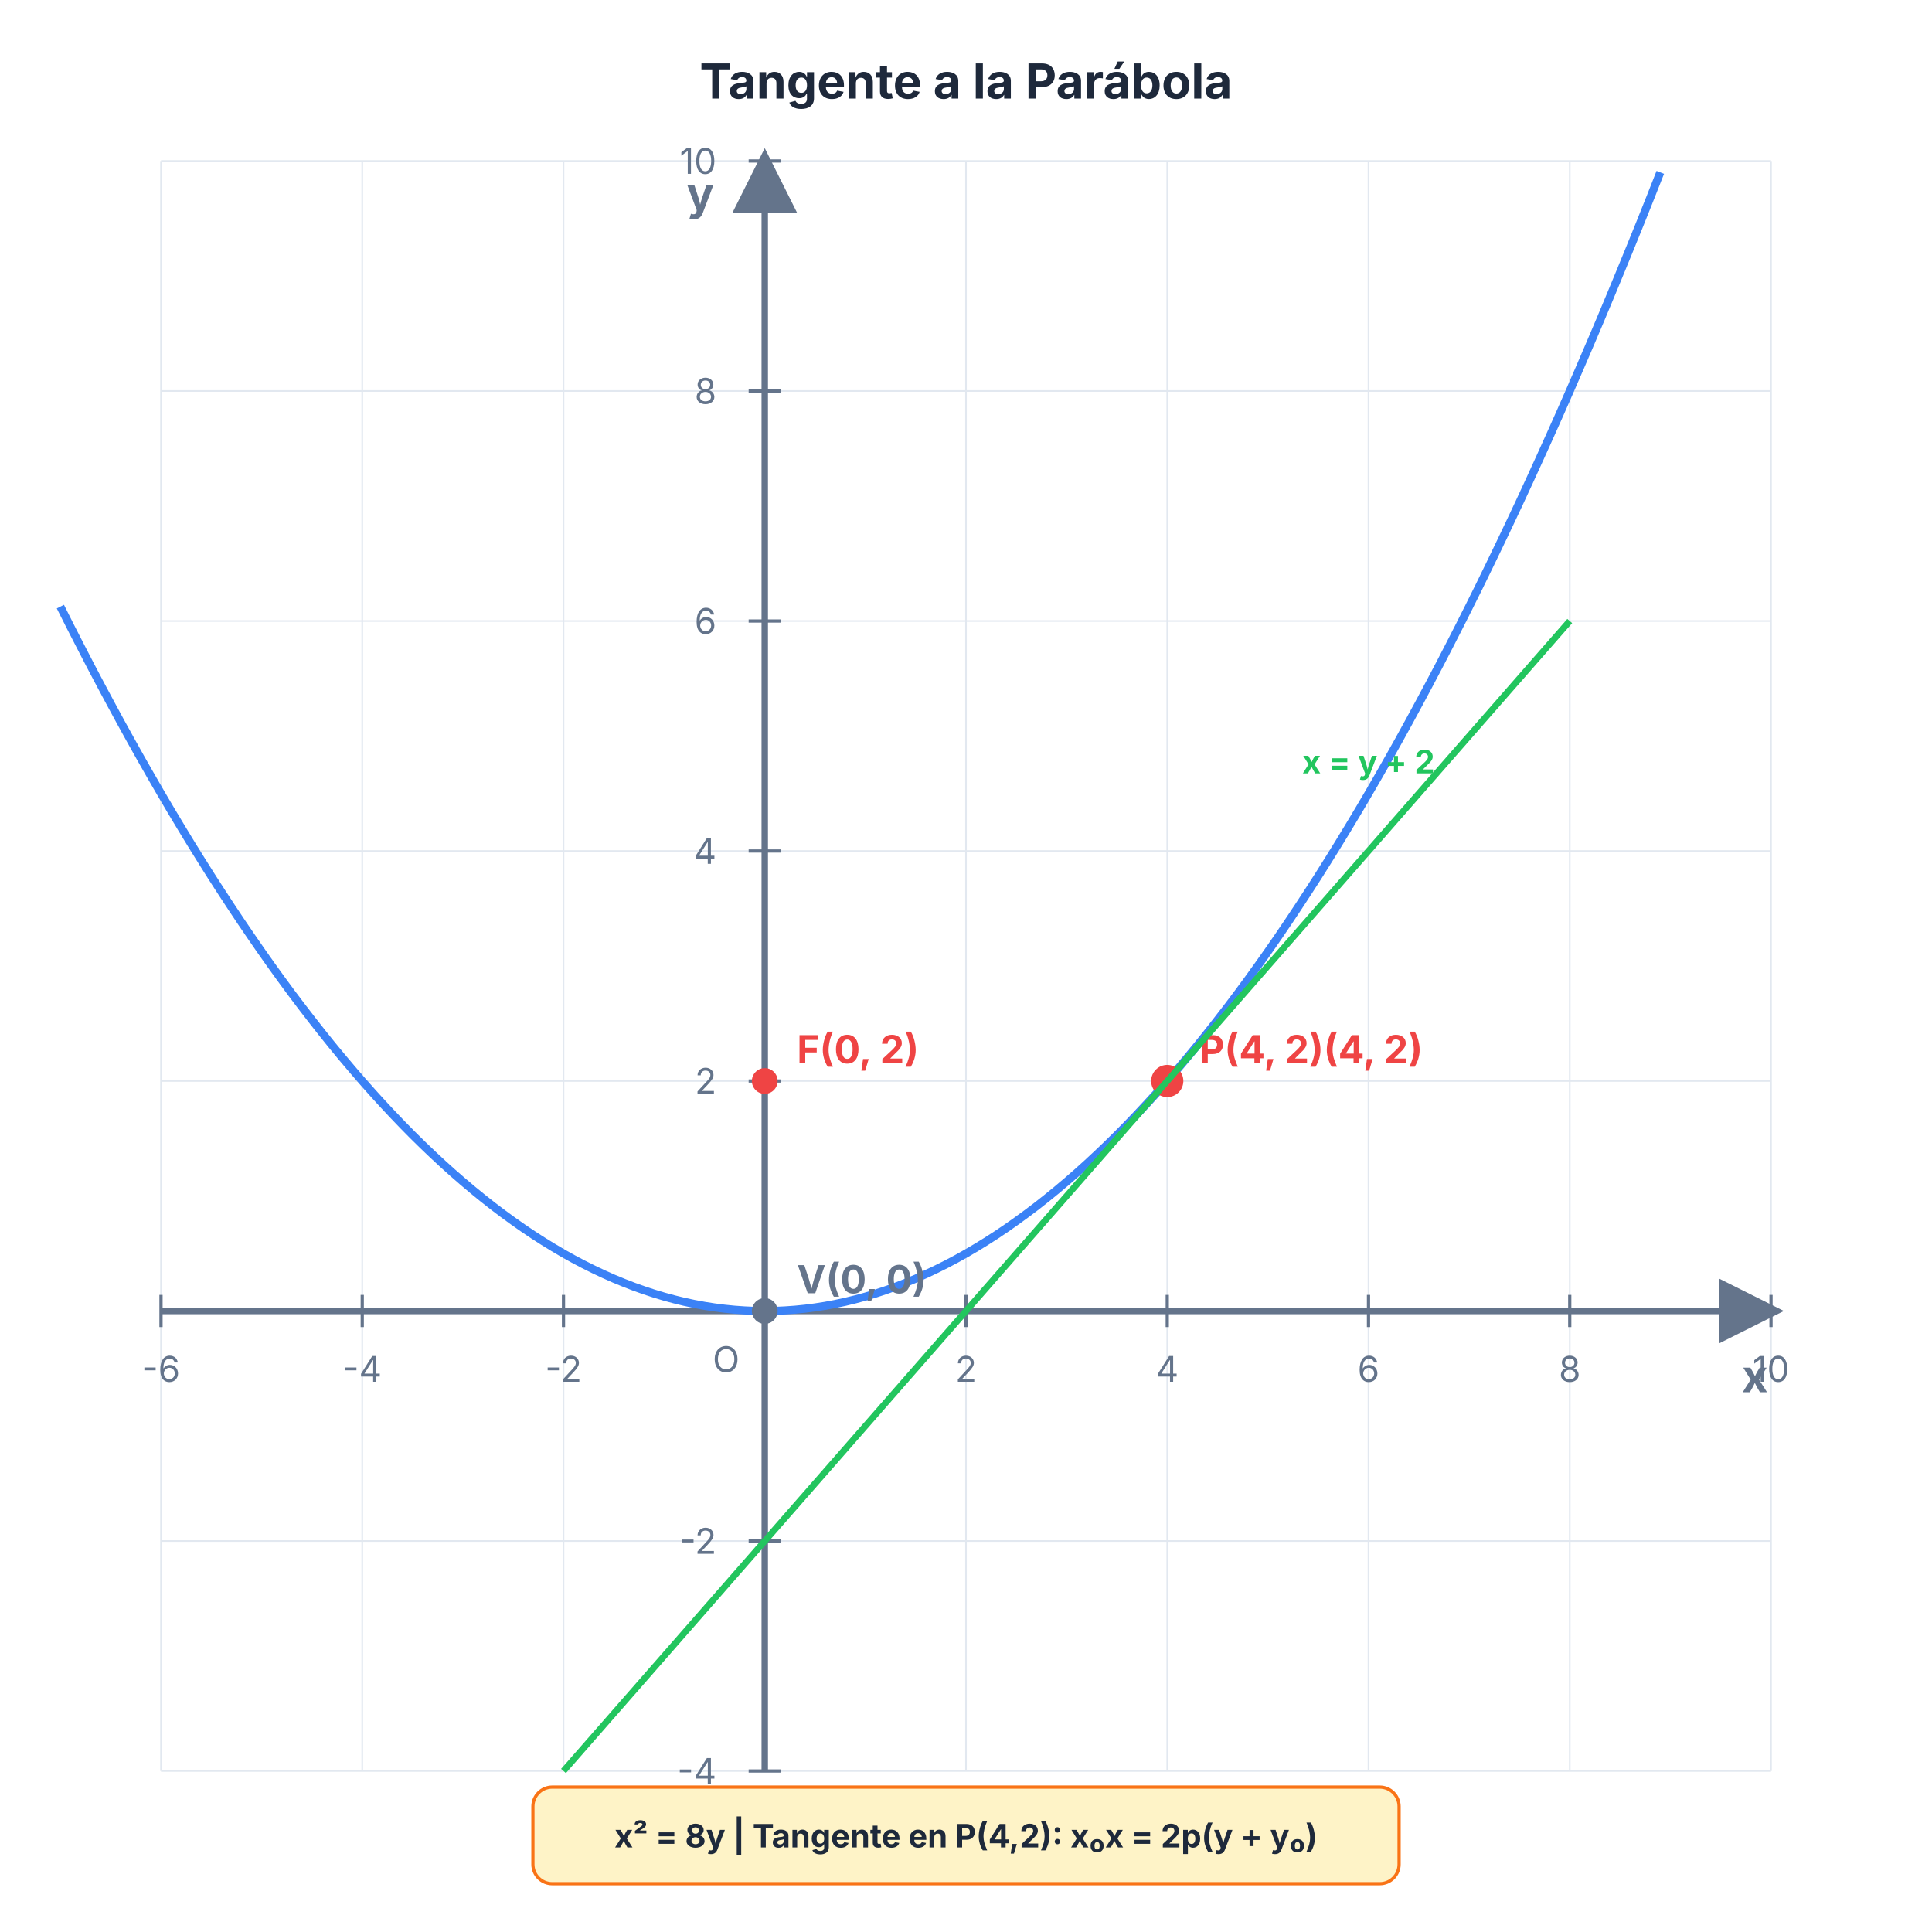
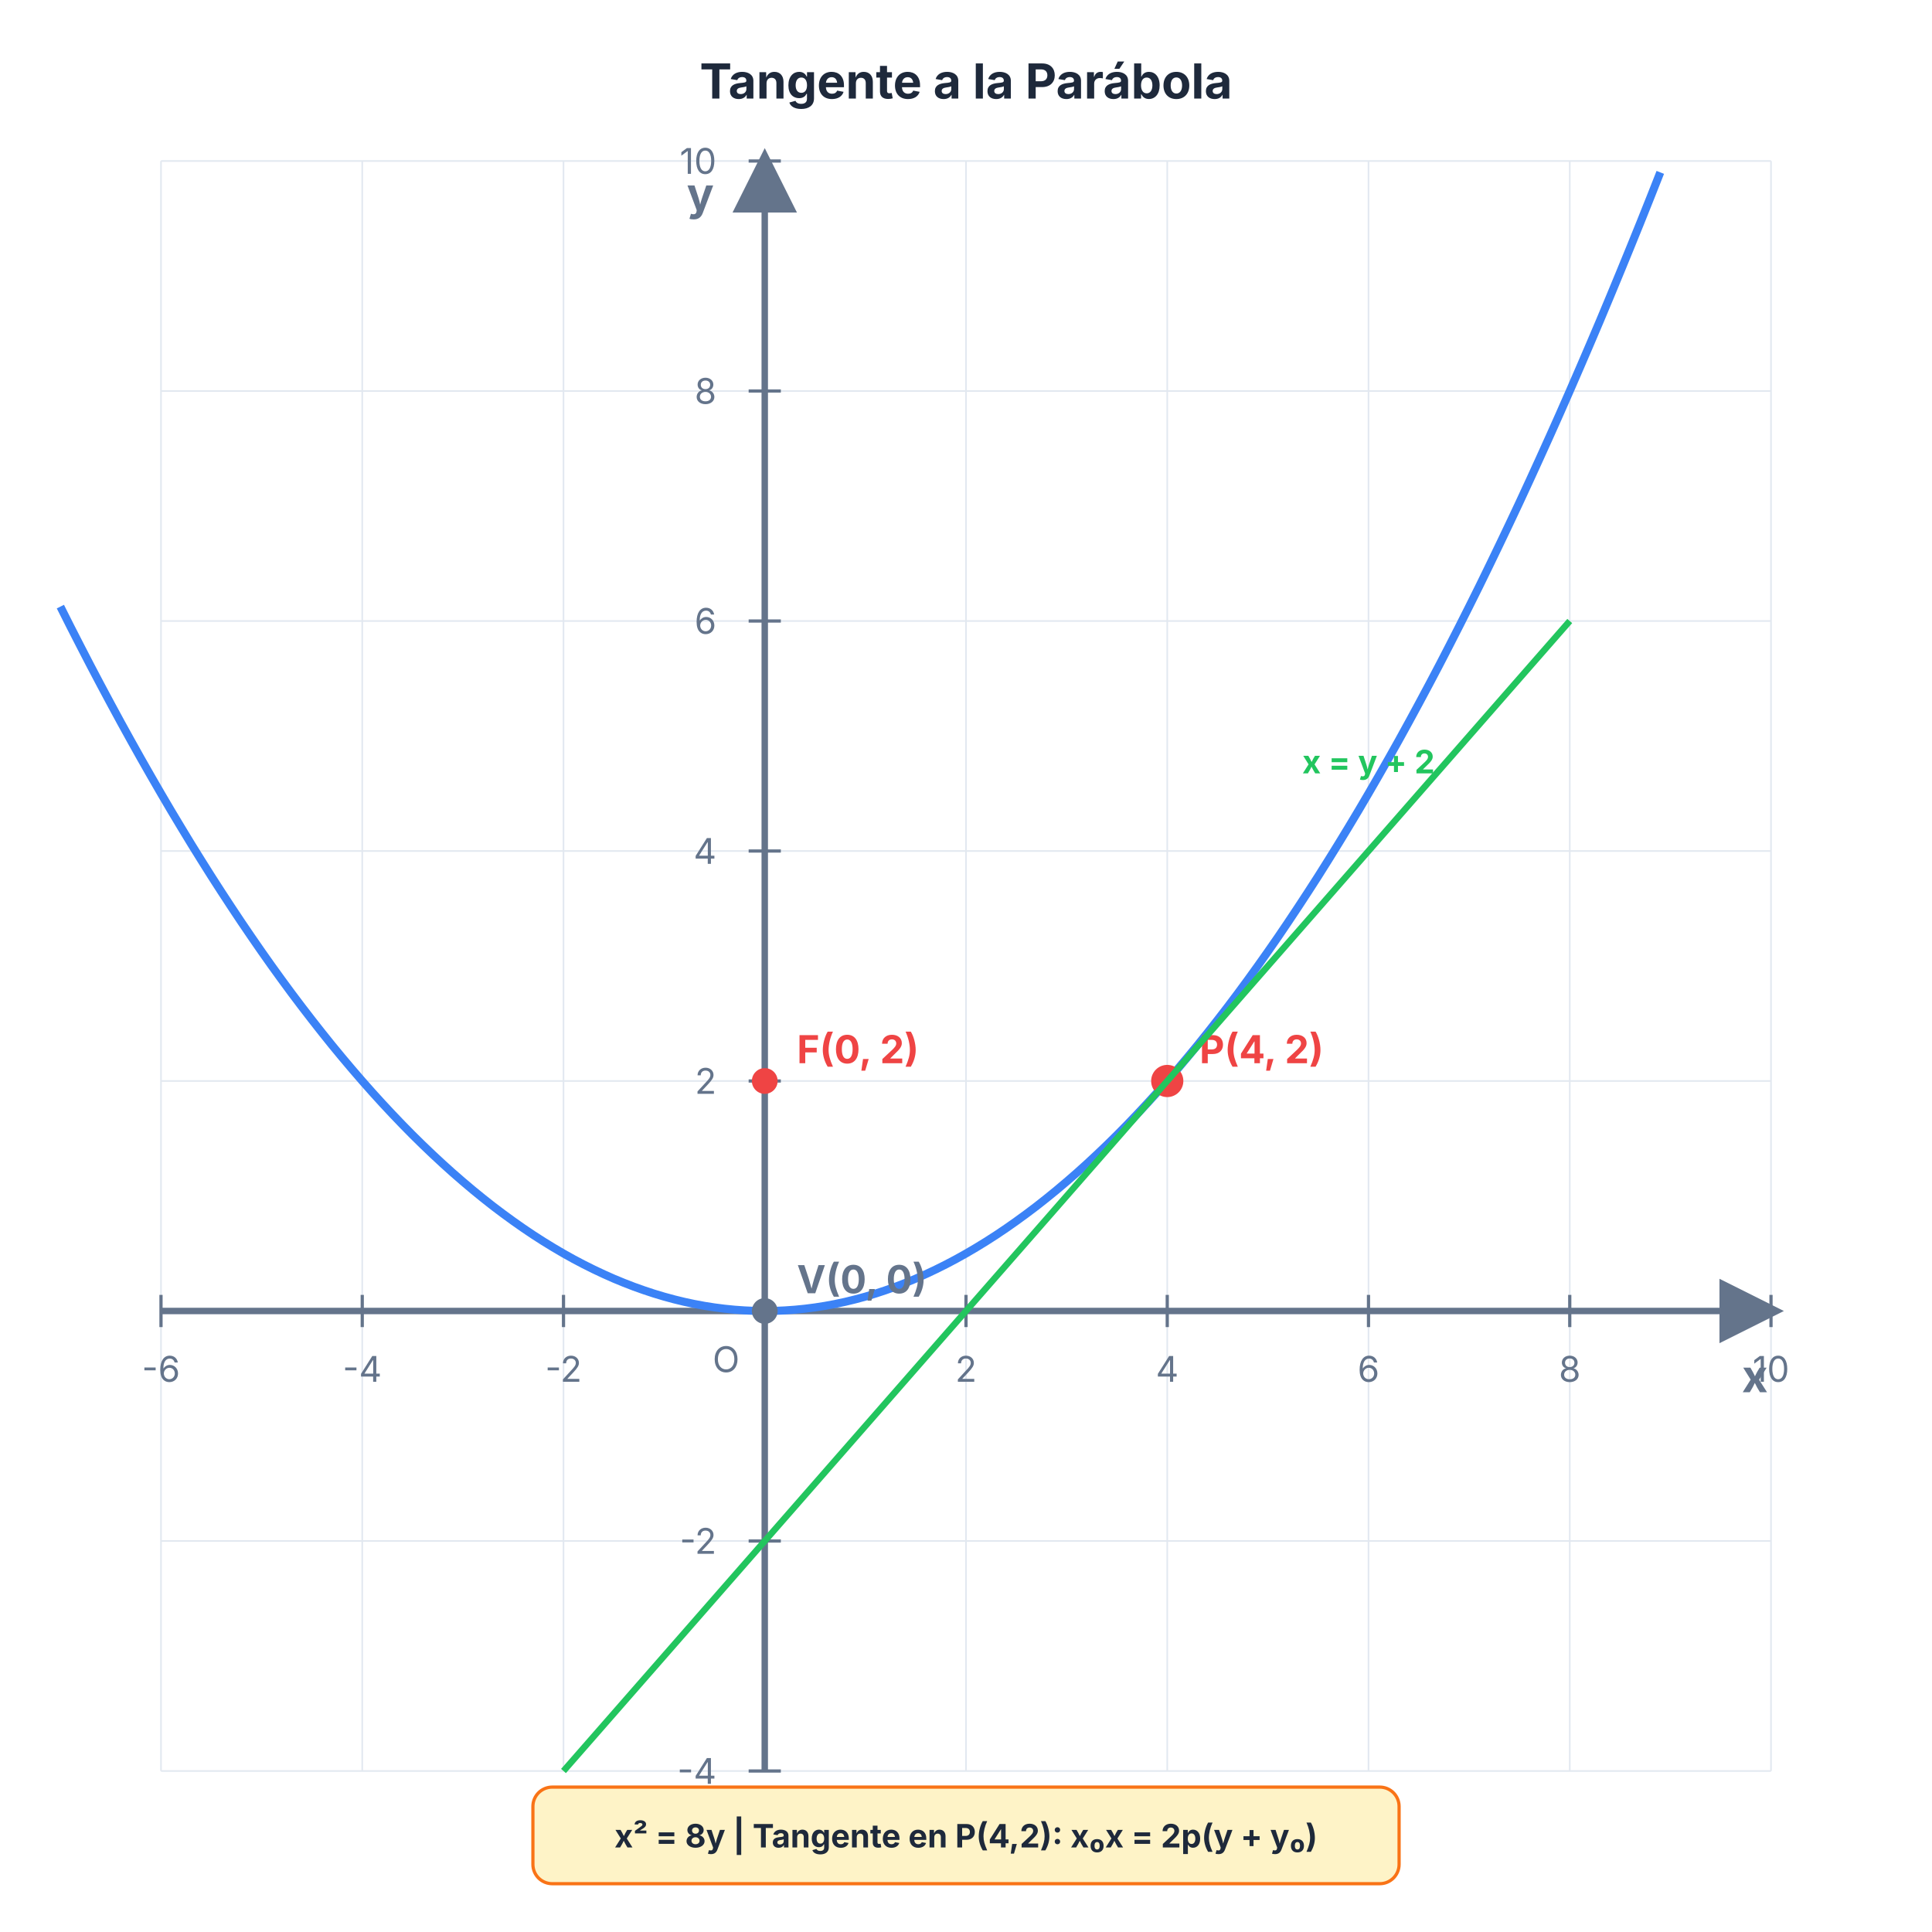
<svg xmlns="http://www.w3.org/2000/svg" viewBox="0 0 600 600">
  <defs>
    <marker id="arrow-64748b" markerWidth="10" markerHeight="10" refX="8" refY="5.0" orient="auto">
      <polygon points="0,0 10,5.0 0,10" fill="#64748b" />
    </marker>
  </defs>
  <rect x="0.00" y="0.00" width="600.00" height="600.00" fill="#ffffff" stroke="none" stroke-width="0" rx="0" />
  <text x="300.00" y="25.00" font-family="Inter, sans-serif" font-size="15" font-weight="bold" fill="#1e293b" text-anchor="middle" dominant-baseline="middle">Tangente a la Parábola</text>
  <line x1="50.00" y1="550.00" x2="50.00" y2="50.00" stroke="#e2e8f0" stroke-width="0.5" />
  <line x1="112.50" y1="550.00" x2="112.50" y2="50.00" stroke="#e2e8f0" stroke-width="0.5" />
  <line x1="175.00" y1="550.00" x2="175.00" y2="50.00" stroke="#e2e8f0" stroke-width="0.5" />
  <line x1="300.00" y1="550.00" x2="300.00" y2="50.00" stroke="#e2e8f0" stroke-width="0.5" />
  <line x1="362.50" y1="550.00" x2="362.50" y2="50.00" stroke="#e2e8f0" stroke-width="0.5" />
  <line x1="425.00" y1="550.00" x2="425.00" y2="50.00" stroke="#e2e8f0" stroke-width="0.5" />
  <line x1="487.50" y1="550.00" x2="487.50" y2="50.00" stroke="#e2e8f0" stroke-width="0.5" />
  <line x1="550.00" y1="550.00" x2="550.00" y2="50.00" stroke="#e2e8f0" stroke-width="0.5" />
  <line x1="50.00" y1="550.00" x2="550.00" y2="550.00" stroke="#e2e8f0" stroke-width="0.5" />
  <line x1="50.00" y1="478.57" x2="550.00" y2="478.57" stroke="#e2e8f0" stroke-width="0.5" />
  <line x1="50.00" y1="335.71" x2="550.00" y2="335.71" stroke="#e2e8f0" stroke-width="0.5" />
  <line x1="50.00" y1="264.29" x2="550.00" y2="264.29" stroke="#e2e8f0" stroke-width="0.5" />
  <line x1="50.00" y1="192.86" x2="550.00" y2="192.86" stroke="#e2e8f0" stroke-width="0.5" />
  <line x1="50.00" y1="121.43" x2="550.00" y2="121.43" stroke="#e2e8f0" stroke-width="0.5" />
  <line x1="50.00" y1="50.00" x2="550.00" y2="50.00" stroke="#e2e8f0" stroke-width="0.5" />
  <line x1="50.00" y1="407.14" x2="550.00" y2="407.14" stroke="#64748b" stroke-width="2" marker-end="url(#arrow-64748b)" />
  <line x1="237.50" y1="550.00" x2="237.50" y2="50.00" stroke="#64748b" stroke-width="2" marker-end="url(#arrow-64748b)" />
  <text x="545.00" y="427.14" font-family="Inter, sans-serif" font-size="14" font-weight="bold" fill="#64748b" text-anchor="middle" dominant-baseline="middle">x</text>
  <text x="217.50" y="60.00" font-family="Inter, sans-serif" font-size="14" font-weight="bold" fill="#64748b" text-anchor="middle" dominant-baseline="middle">y</text>
  <line x1="50.00" y1="402.14" x2="50.00" y2="412.14" stroke="#64748b" stroke-width="1" />
  <text x="50.00" y="425.14" font-family="Inter, sans-serif" font-size="11" font-weight="normal" fill="#64748b" text-anchor="middle" dominant-baseline="middle">-6</text>
  <line x1="112.50" y1="402.14" x2="112.50" y2="412.14" stroke="#64748b" stroke-width="1" />
  <text x="112.50" y="425.14" font-family="Inter, sans-serif" font-size="11" font-weight="normal" fill="#64748b" text-anchor="middle" dominant-baseline="middle">-4</text>
  <line x1="175.00" y1="402.14" x2="175.00" y2="412.14" stroke="#64748b" stroke-width="1" />
  <text x="175.00" y="425.14" font-family="Inter, sans-serif" font-size="11" font-weight="normal" fill="#64748b" text-anchor="middle" dominant-baseline="middle">-2</text>
  <line x1="300.00" y1="402.14" x2="300.00" y2="412.14" stroke="#64748b" stroke-width="1" />
  <text x="300.00" y="425.14" font-family="Inter, sans-serif" font-size="11" font-weight="normal" fill="#64748b" text-anchor="middle" dominant-baseline="middle">2</text>
  <line x1="362.50" y1="402.14" x2="362.50" y2="412.14" stroke="#64748b" stroke-width="1" />
  <text x="362.50" y="425.14" font-family="Inter, sans-serif" font-size="11" font-weight="normal" fill="#64748b" text-anchor="middle" dominant-baseline="middle">4</text>
  <line x1="425.00" y1="402.14" x2="425.00" y2="412.14" stroke="#64748b" stroke-width="1" />
  <text x="425.00" y="425.14" font-family="Inter, sans-serif" font-size="11" font-weight="normal" fill="#64748b" text-anchor="middle" dominant-baseline="middle">6</text>
  <line x1="487.50" y1="402.14" x2="487.50" y2="412.14" stroke="#64748b" stroke-width="1" />
  <text x="487.50" y="425.14" font-family="Inter, sans-serif" font-size="11" font-weight="normal" fill="#64748b" text-anchor="middle" dominant-baseline="middle">8</text>
  <line x1="550.00" y1="402.14" x2="550.00" y2="412.14" stroke="#64748b" stroke-width="1" />
  <text x="550.00" y="425.14" font-family="Inter, sans-serif" font-size="11" font-weight="normal" fill="#64748b" text-anchor="middle" dominant-baseline="middle">10</text>
  <line x1="232.50" y1="550.00" x2="242.50" y2="550.00" stroke="#64748b" stroke-width="1" />
  <text x="222.50" y="550.00" font-family="Inter, sans-serif" font-size="11" font-weight="normal" fill="#64748b" text-anchor="end" dominant-baseline="middle">-4</text>
  <line x1="232.50" y1="478.57" x2="242.50" y2="478.57" stroke="#64748b" stroke-width="1" />
  <text x="222.50" y="478.57" font-family="Inter, sans-serif" font-size="11" font-weight="normal" fill="#64748b" text-anchor="end" dominant-baseline="middle">-2</text>
  <line x1="232.50" y1="335.71" x2="242.50" y2="335.71" stroke="#64748b" stroke-width="1" />
  <text x="222.50" y="335.71" font-family="Inter, sans-serif" font-size="11" font-weight="normal" fill="#64748b" text-anchor="end" dominant-baseline="middle">2</text>
  <line x1="232.50" y1="264.29" x2="242.50" y2="264.29" stroke="#64748b" stroke-width="1" />
  <text x="222.50" y="264.29" font-family="Inter, sans-serif" font-size="11" font-weight="normal" fill="#64748b" text-anchor="end" dominant-baseline="middle">4</text>
  <line x1="232.50" y1="192.86" x2="242.50" y2="192.86" stroke="#64748b" stroke-width="1" />
  <text x="222.50" y="192.86" font-family="Inter, sans-serif" font-size="11" font-weight="normal" fill="#64748b" text-anchor="end" dominant-baseline="middle">6</text>
  <line x1="232.50" y1="121.43" x2="242.50" y2="121.43" stroke="#64748b" stroke-width="1" />
  <text x="222.50" y="121.43" font-family="Inter, sans-serif" font-size="11" font-weight="normal" fill="#64748b" text-anchor="end" dominant-baseline="middle">8</text>
  <line x1="232.50" y1="50.00" x2="242.50" y2="50.00" stroke="#64748b" stroke-width="1" />
  <text x="222.50" y="50.00" font-family="Inter, sans-serif" font-size="11" font-weight="normal" fill="#64748b" text-anchor="end" dominant-baseline="middle">10</text>
  <text x="225.50" y="422.14" font-family="Inter, sans-serif" font-size="11" font-weight="normal" fill="#64748b" text-anchor="middle" dominant-baseline="middle">O</text>
  <polyline points="18.75,188.39 21.87,194.60 25.00,200.71 28.12,206.74 31.25,212.68 34.38,218.53 37.50,224.29 40.63,229.96 43.75,235.54 46.88,241.03 50.00,246.43 53.12,251.74 56.25,256.96 59.37,262.10 62.50,267.14 65.62,272.10 68.75,276.96 71.88,281.74 75.00,286.43 78.13,291.03 81.25,295.54 84.37,299.96 87.50,304.29 90.62,308.53 93.75,312.68 96.88,316.74 100.00,320.71 103.12,324.60 106.25,328.39 109.38,332.10 112.50,335.71 115.62,339.24 118.75,342.68 121.88,346.03 125.00,349.29 128.12,352.46 131.25,355.54 134.38,358.53 137.50,361.43 140.62,364.24 143.75,366.96 146.88,369.60 150.00,372.14 153.12,374.60 156.25,376.96 159.38,379.24 162.50,381.43 165.62,383.53 168.75,385.54 171.88,387.46 175.00,389.29 178.12,391.03 181.25,392.68 184.38,394.24 187.50,395.71 190.62,397.10 193.75,398.39 196.88,399.60 200.00,400.71 203.12,401.74 206.25,402.68 209.38,403.53 212.50,404.29 215.62,404.96 218.75,405.54 221.88,406.03 225.00,406.43 228.12,406.74 231.25,406.96 234.38,407.10 237.50,407.14 240.62,407.10 243.75,406.96 246.88,406.74 250.00,406.43 253.12,406.03 256.25,405.54 259.38,404.96 262.50,404.29 265.62,403.53 268.75,402.68 271.88,401.74 275.00,400.71 278.12,399.60 281.25,398.39 284.38,397.10 287.50,395.71 290.62,394.24 293.75,392.68 296.88,391.03 300.00,389.29 303.12,387.46 306.25,385.54 309.38,383.53 312.50,381.43 315.62,379.24 318.75,376.96 321.88,374.60 325.00,372.14 328.12,369.60 331.25,366.96 334.38,364.24 337.50,361.43 340.62,358.53 343.75,355.54 346.88,352.46 350.00,349.29 353.12,346.03 356.25,342.68 359.38,339.24 362.50,335.71 365.62,332.10 368.75,328.39 371.88,324.60 375.00,320.71 378.12,316.74 381.25,312.68 384.38,308.53 387.50,304.29 390.62,299.96 393.75,295.54 396.88,291.03 400.00,286.43 403.12,281.74 406.25,276.96 409.38,272.10 412.50,267.14 415.62,262.10 418.75,256.96 421.88,251.74 425.00,246.43 428.12,241.03 431.25,235.54 434.38,229.96 437.50,224.29 440.62,218.53 443.75,212.68 446.88,206.74 450.00,200.71 453.12,194.60 456.25,188.39 459.38,182.10 462.50,175.71 465.62,169.24 468.75,162.68 471.88,156.03 475.00,149.29 478.12,142.46 481.25,135.54 484.38,128.53 487.50,121.43 490.62,114.24 493.75,106.96 496.88,99.60 500.00,92.14 503.12,84.60 506.25,76.96 509.38,69.24 512.50,61.43 515.62,53.53" fill="none" stroke="#3b82f6" stroke-width="2.5" />
  <circle cx="362.50" cy="335.71" r="5" fill="#ef4444" />
-   <text x="372.50" y="325.71" font-family="Inter, sans-serif" font-size="12" font-weight="bold" fill="#ef4444" text-anchor="start" dominant-baseline="middle">P(4, 2)(4, 2)</text>
+   <text x="372.50" y="325.71" font-family="Inter, sans-serif" font-size="12" font-weight="bold" fill="#ef4444" text-anchor="start" dominant-baseline="middle">P(4, 2)</text>
  <line x1="175.00" y1="550.00" x2="487.50" y2="192.86" stroke="#22c55e" stroke-width="2" />
  <text x="425.00" y="236.43" font-family="Inter, sans-serif" font-size="10" font-weight="bold" fill="#22c55e" text-anchor="middle" dominant-baseline="middle">x = y + 2</text>
  <circle cx="237.50" cy="335.71" r="4" fill="#ef4444" />
  <text x="247.50" y="325.71" font-family="Inter, sans-serif" font-size="12" font-weight="bold" fill="#ef4444" text-anchor="start" dominant-baseline="middle">F(0, 2)</text>
  <circle cx="237.50" cy="407.14" r="4" fill="#64748b" />
  <text x="247.50" y="397.14" font-family="Inter, sans-serif" font-size="12" font-weight="bold" fill="#64748b" text-anchor="start" dominant-baseline="middle">V(0, 0)</text>
  <rect x="165.50" y="555.00" width="269.00" height="30.00" fill="#fef3c7" stroke="#f97316" stroke-width="1" rx="6" />
  <text x="300.00" y="570.00" font-family="Inter, sans-serif" font-size="10" font-weight="bold" fill="#1e293b" text-anchor="middle" dominant-baseline="middle">x² = 8y | Tangente en P(4,2): x₀x = 2p(y + y₀)</text>
</svg>
